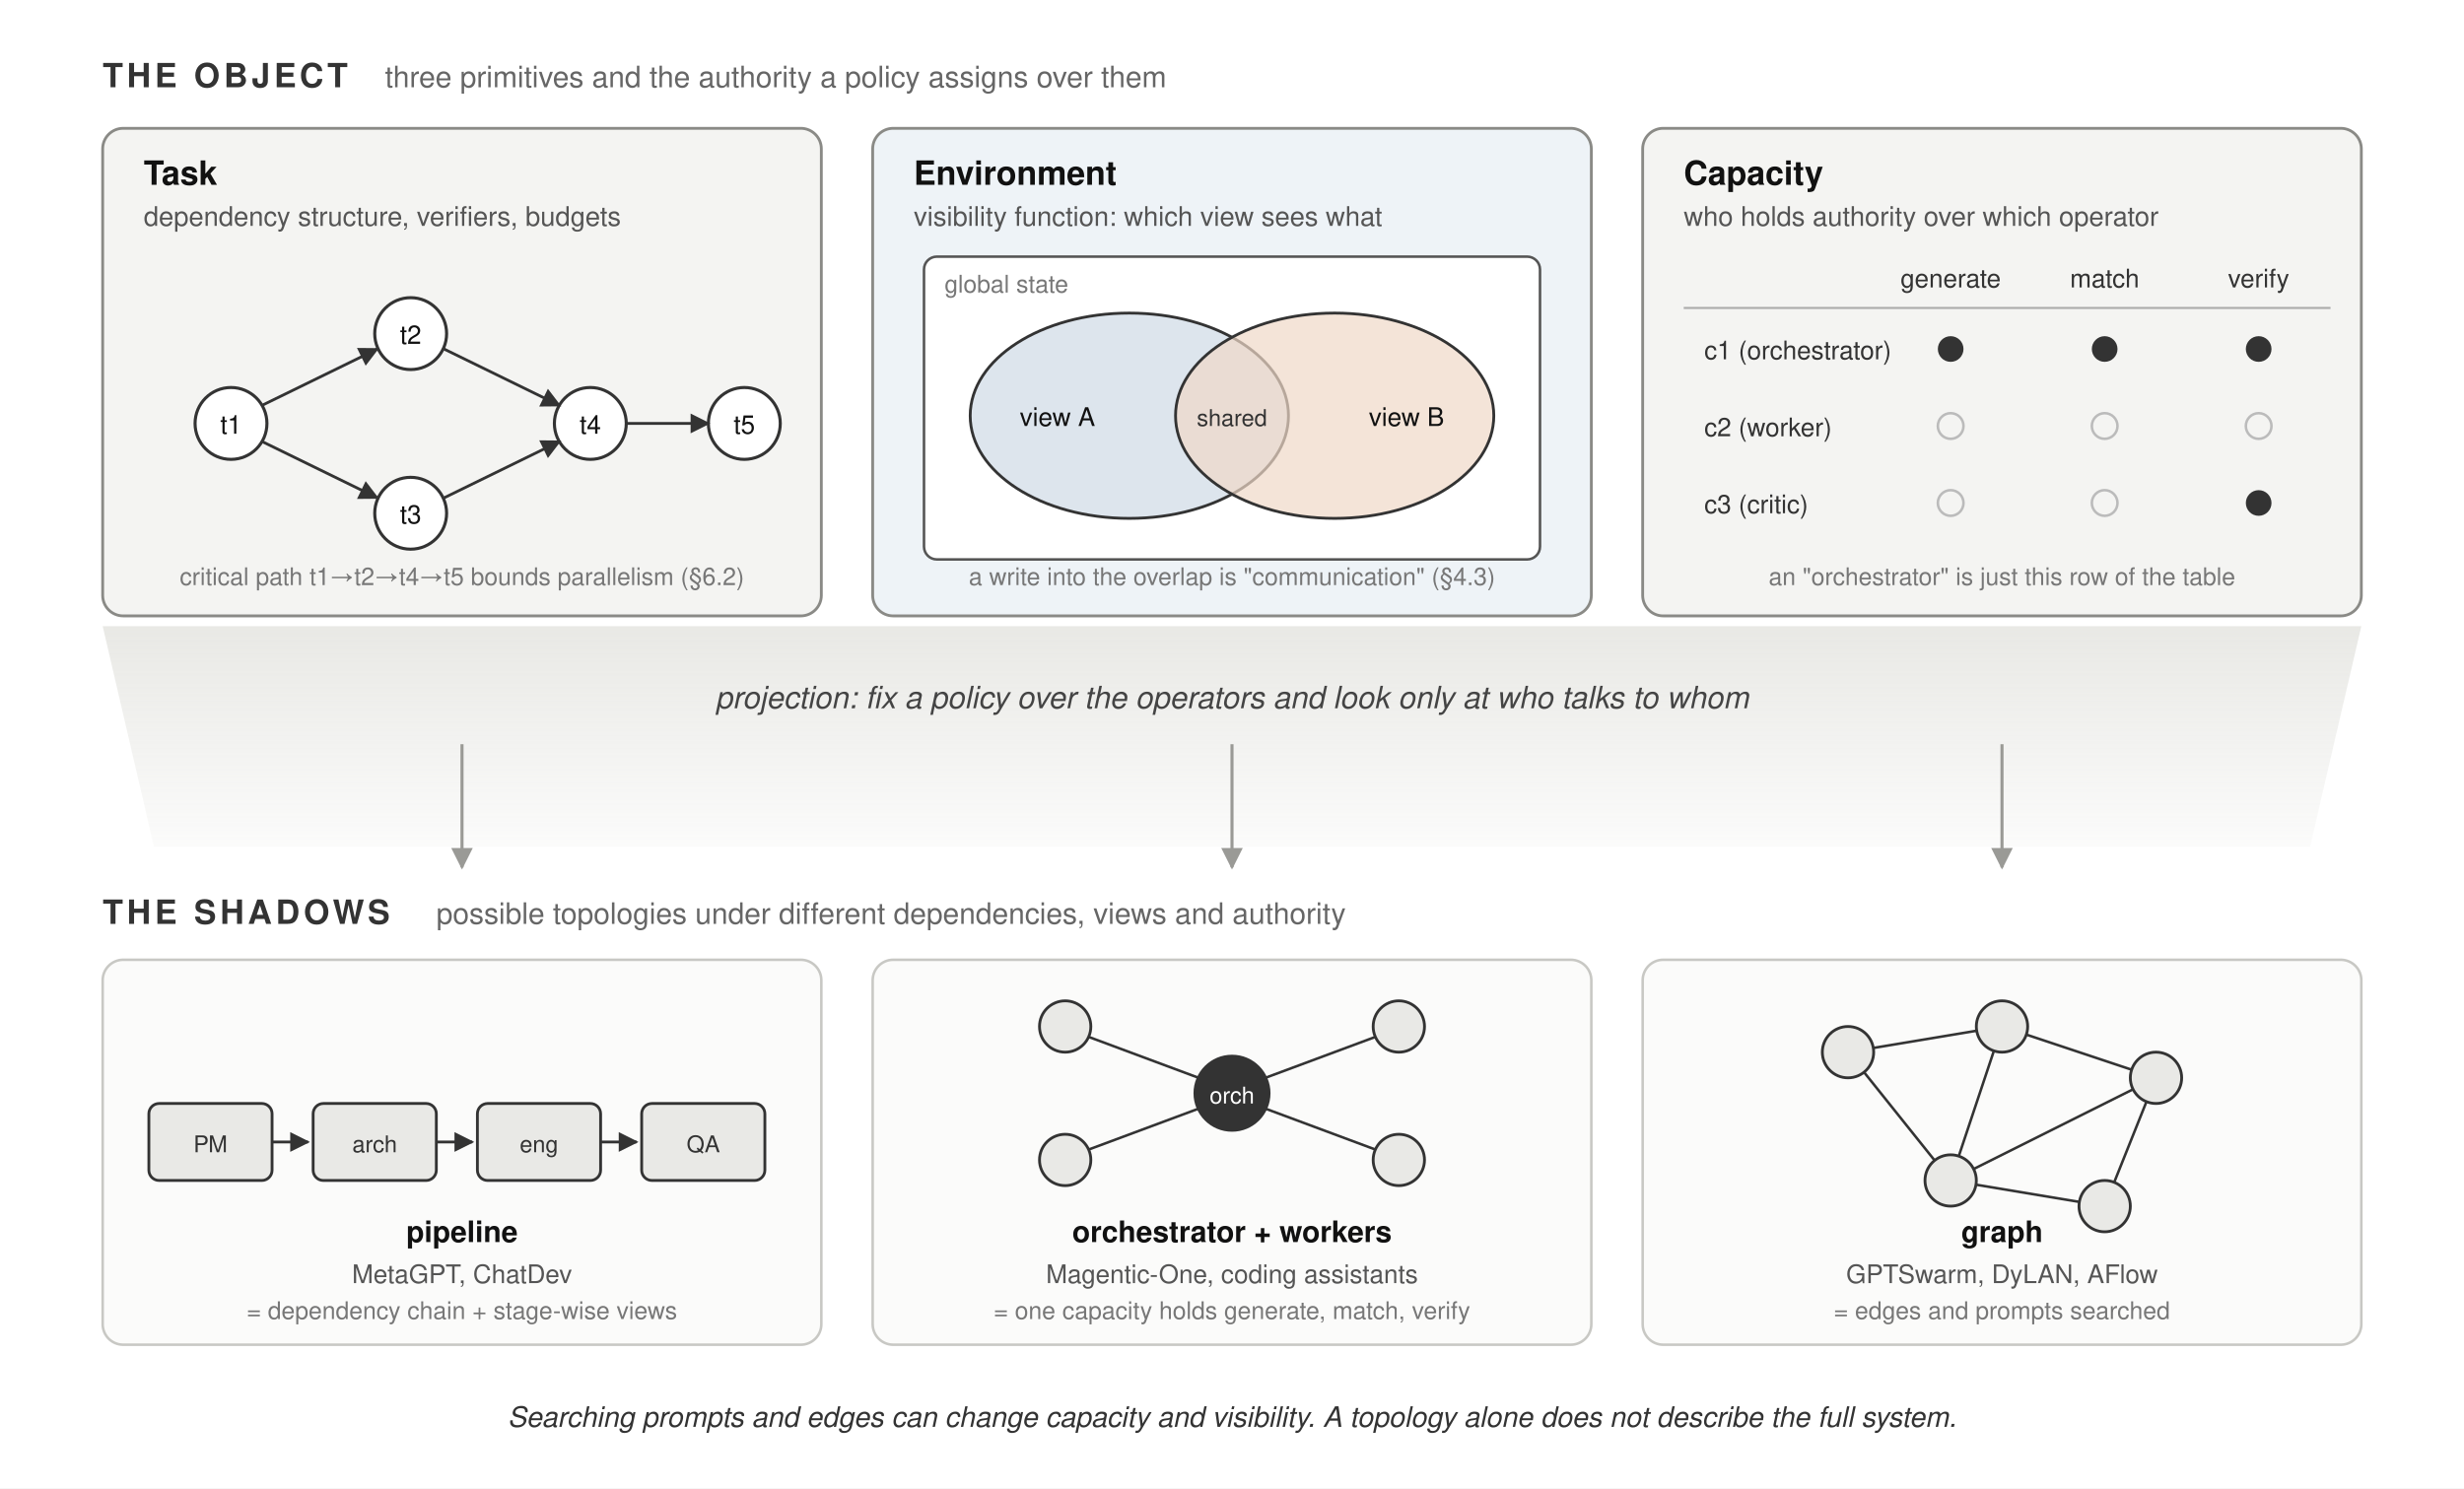
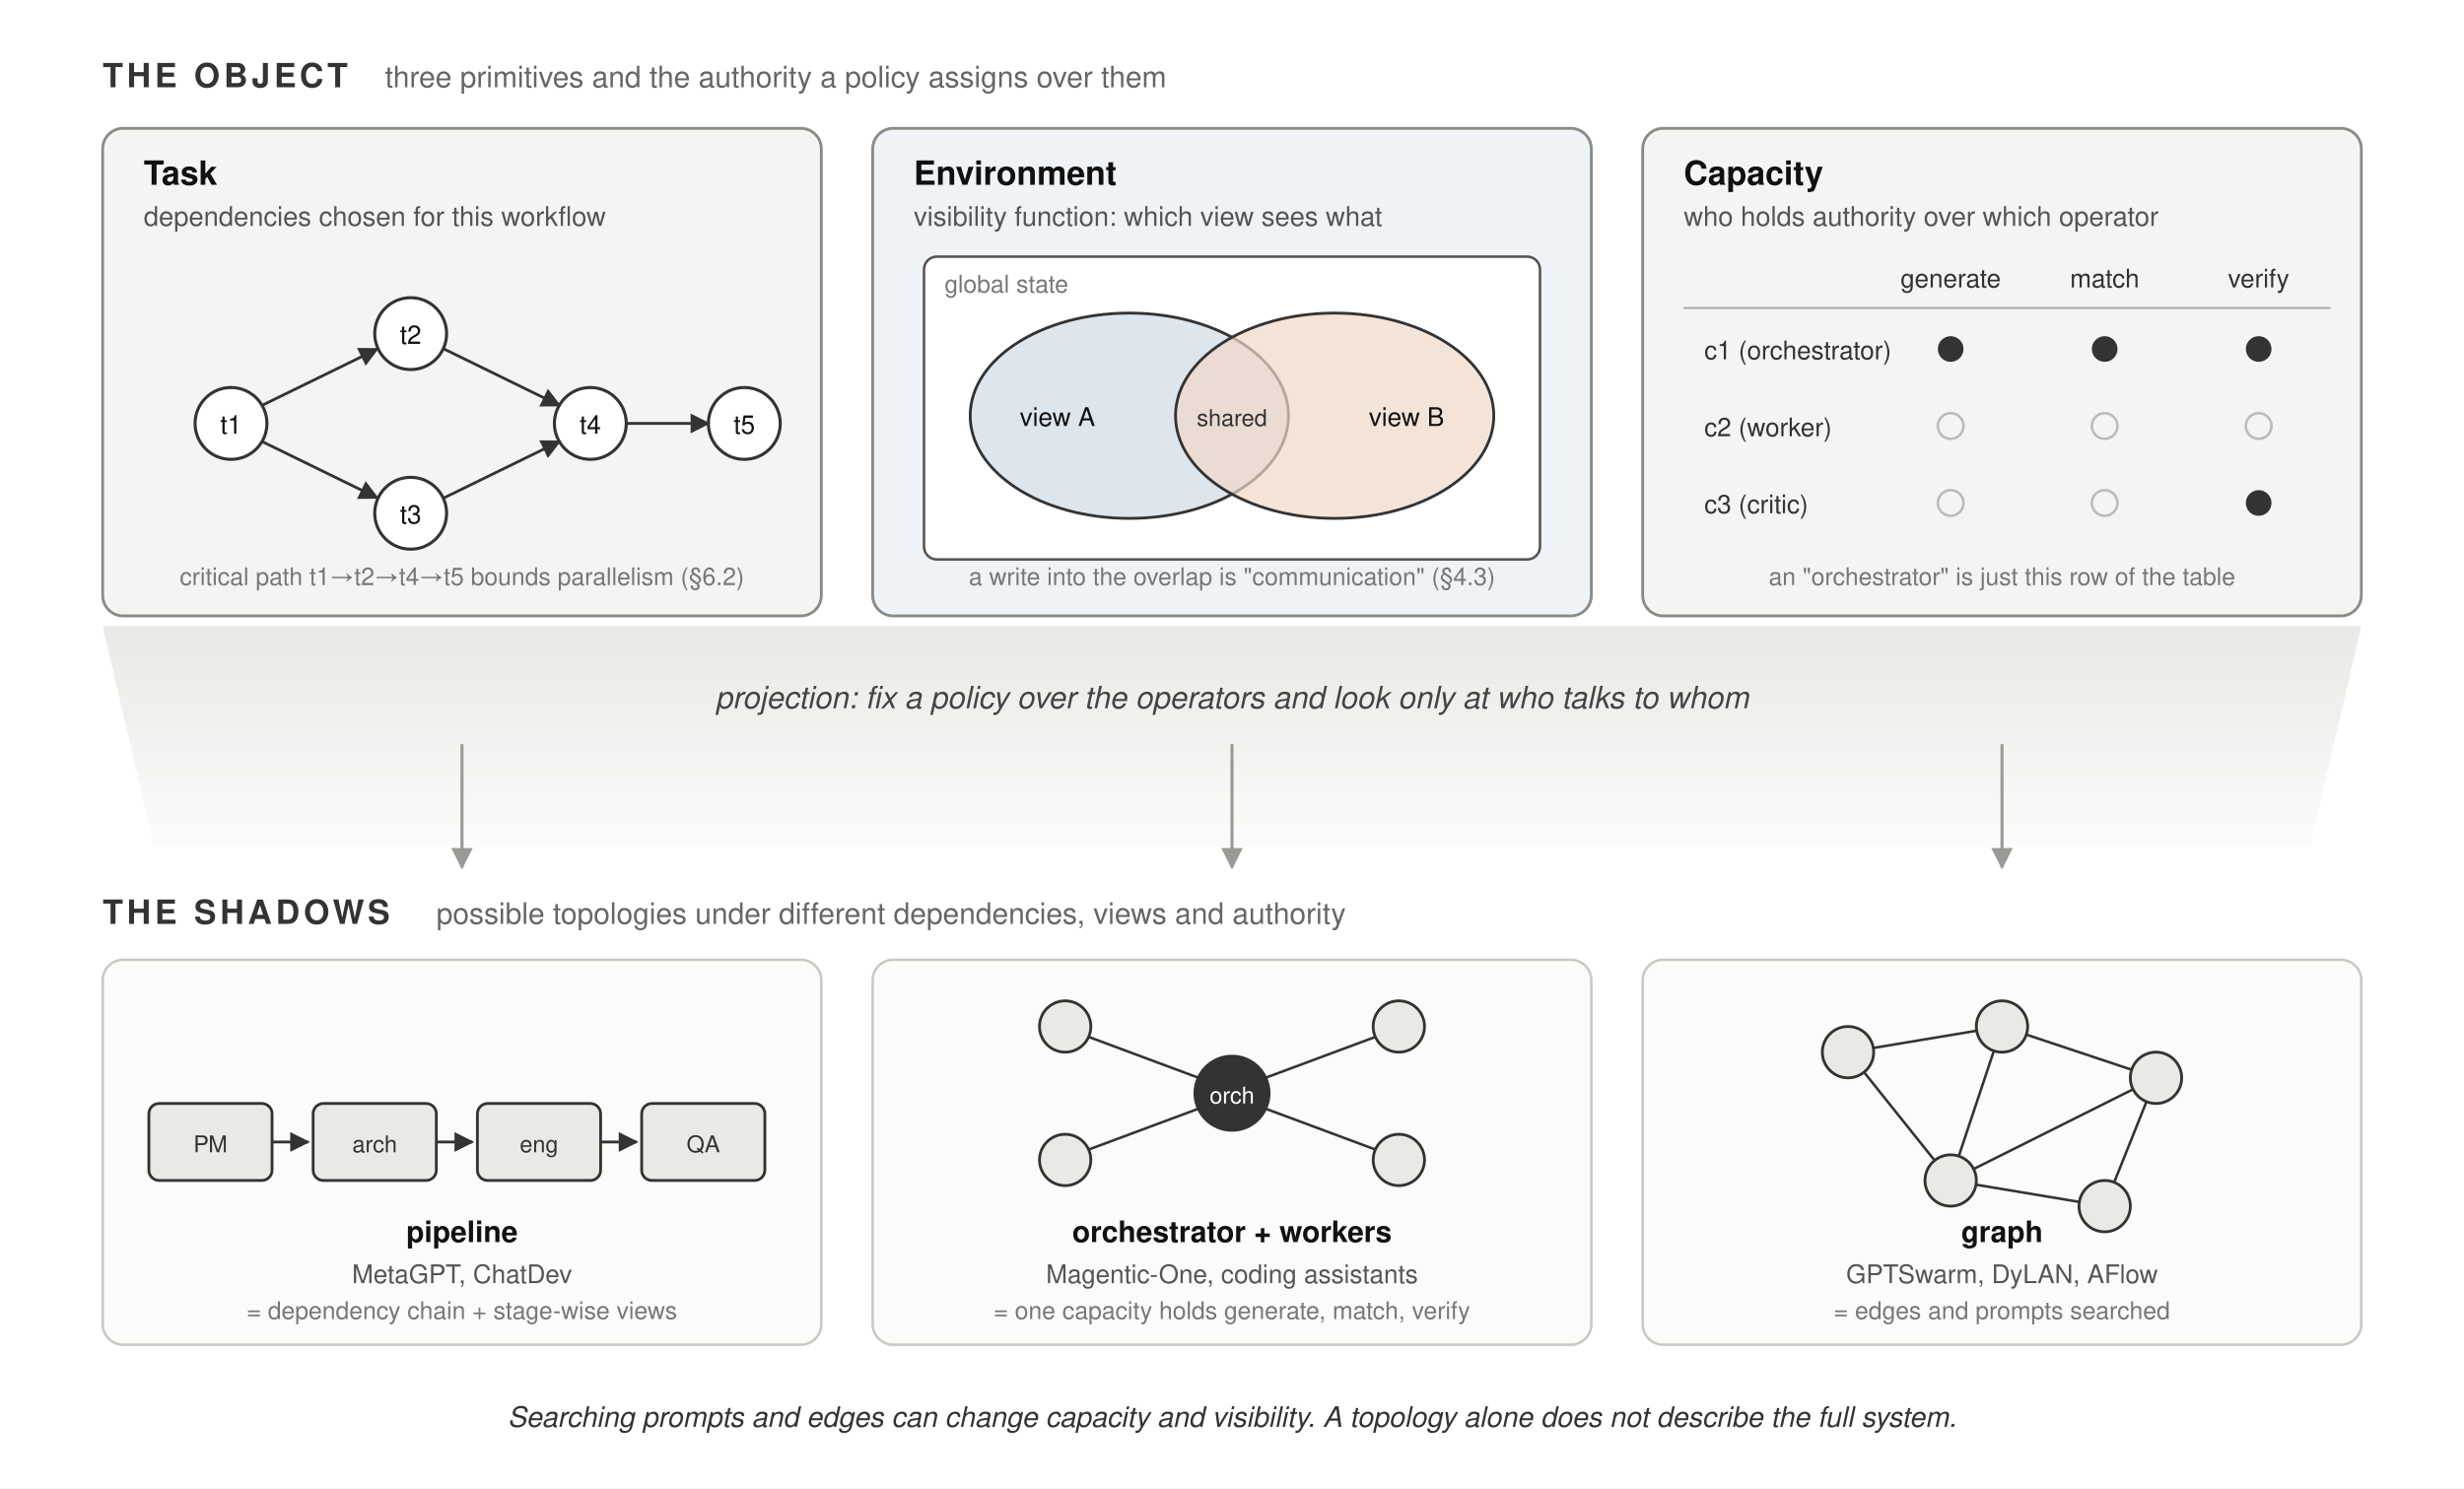
<svg xmlns="http://www.w3.org/2000/svg" width="960" height="580" viewBox="0 0 960 580" font-family="Helvetica, Arial, sans-serif">
  <defs>
    <marker id="arr" viewBox="0 0 10 10" refX="9" refY="5" markerWidth="7" markerHeight="7" orient="auto-start-reverse">
      <path d="M0,0 L10,5 L0,10 z" fill="#333" />
    </marker>
    <marker id="arrg" viewBox="0 0 10 10" refX="9" refY="5" markerWidth="7" markerHeight="7" orient="auto-start-reverse">
      <path d="M0,0 L10,5 L0,10 z" fill="#9a9a96" />
    </marker>
    <linearGradient id="beam" x1="0" y1="0" x2="0" y2="1">
      <stop offset="0" stop-color="#e6e6e2" stop-opacity="0.9" />
      <stop offset="1" stop-color="#e6e6e2" stop-opacity="0.15" />
    </linearGradient>
  </defs>
  <rect width="960" height="580" fill="#ffffff" />
  <text x="40" y="34" font-size="13" font-weight="bold" fill="#333" letter-spacing="1.5">THE OBJECT</text>
  <text x="150" y="34" font-size="11.5" fill="#666">three primitives and the authority a policy assigns over them</text>
  <rect x="40" y="50" width="280" height="190" rx="8" fill="#f4f4f2" stroke="#8a8a86" stroke-width="1.1" />
  <text x="56" y="72" font-size="13" font-weight="bold" fill="#111">Task</text>
-   <text x="56" y="88" font-size="10.5" fill="#555">dependency structure, verifiers, budgets</text>
+   <text x="56" y="88" font-size="10.5" fill="#555">dependencies chosen for this workflow</text>
  <g stroke="#333" stroke-width="1.2" fill="#ffffff">
    <circle cx="90" cy="165" r="14" />
    <circle cx="160" cy="130" r="14" />
    <circle cx="160" cy="200" r="14" />
    <circle cx="230" cy="165" r="14" />
    <circle cx="290" cy="165" r="14" />
  </g>
  <g font-size="10" fill="#111" text-anchor="middle">
    <text x="90" y="169">t1</text>
    <text x="160" y="134">t2</text>
    <text x="160" y="204">t3</text>
    <text x="230" y="169">t4</text>
    <text x="290" y="169">t5</text>
  </g>
  <g stroke="#333" stroke-width="1.1" fill="none" marker-end="url(#arr)">
    <path d="M102,158 L147,136" />
    <path d="M102,172 L147,194" />
    <path d="M173,136 L218,158" />
    <path d="M173,194 L218,172" />
    <path d="M244,165 L276,165" />
  </g>
  <text x="180" y="228" font-size="9.5" fill="#777" text-anchor="middle">critical path t1→t2→t4→t5 bounds parallelism (§6.2)</text>
  <rect x="340" y="50" width="280" height="190" rx="8" fill="#eef3f7" stroke="#8a8a86" stroke-width="1.1" />
  <text x="356" y="72" font-size="13" font-weight="bold" fill="#111">Environment</text>
  <text x="356" y="88" font-size="10.5" fill="#555">visibility function: which view sees what</text>
  <rect x="360" y="100" width="240" height="118" rx="5" fill="#ffffff" stroke="#555" stroke-width="1" />
  <text x="368" y="114" font-size="9.5" fill="#777">global state</text>
  <ellipse cx="440" cy="162" rx="62" ry="40" fill="#cfdbe6" fill-opacity="0.7" stroke="#333" stroke-width="1.1" />
  <ellipse cx="520" cy="162" rx="62" ry="40" fill="#f0d9c8" fill-opacity="0.7" stroke="#333" stroke-width="1.1" />
  <text x="412" y="166" font-size="10" fill="#111" text-anchor="middle">view A</text>
  <text x="548" y="166" font-size="10" fill="#111" text-anchor="middle">view B</text>
  <text x="480" y="166" font-size="9" fill="#333" text-anchor="middle">shared</text>
  <text x="480" y="228" font-size="9.5" fill="#777" text-anchor="middle">a write into the overlap is "communication" (§4.3)</text>
  <rect x="640" y="50" width="280" height="190" rx="8" fill="#f4f4f2" stroke="#8a8a86" stroke-width="1.1" />
  <text x="656" y="72" font-size="13" font-weight="bold" fill="#111">Capacity</text>
  <text x="656" y="88" font-size="10.5" fill="#555">who holds authority over which operator</text>
  <g font-size="10" fill="#333">
    <text x="760" y="112" text-anchor="middle">generate</text>
    <text x="820" y="112" text-anchor="middle">match</text>
    <text x="880" y="112" text-anchor="middle">verify</text>
    <text x="664" y="140">c1  (orchestrator)</text>
    <text x="664" y="170">c2  (worker)</text>
    <text x="664" y="200">c3  (critic)</text>
  </g>
  <line x1="656" y1="120" x2="908" y2="120" stroke="#aaa" stroke-width="0.8" />
  <g fill="#333">
    <circle cx="760" cy="136" r="5" />
    <circle cx="820" cy="136" r="5" />
    <circle cx="880" cy="136" r="5" />
    <circle cx="880" cy="196" r="5" />
  </g>
  <g fill="none" stroke="#bbb" stroke-width="1">
    <circle cx="760" cy="166" r="5" />
    <circle cx="820" cy="166" r="5" />
    <circle cx="880" cy="166" r="5" />
    <circle cx="760" cy="196" r="5" />
    <circle cx="820" cy="196" r="5" />
  </g>
  <text x="780" y="228" font-size="9.5" fill="#777" text-anchor="middle">an "orchestrator" is just this row of the table</text>
  <polygon points="40,244 920,244 900,330 60,330" fill="url(#beam)" />
  <text x="480" y="276" font-size="12" fill="#444" text-anchor="middle" font-style="italic">projection: fix a policy over the operators and look only at who talks to whom</text>
  <g stroke="#9a9a96" stroke-width="1.2" fill="none" marker-end="url(#arrg)">
    <path d="M180,290 L180,338" />
    <path d="M480,290 L480,338" />
    <path d="M780,290 L780,338" />
  </g>
  <text x="40" y="360" font-size="13" font-weight="bold" fill="#333" letter-spacing="1.5">THE SHADOWS</text>
  <text x="170" y="360" font-size="11.5" fill="#666">possible topologies under different dependencies, views and authority</text>
  <rect x="40" y="374" width="280" height="150" rx="8" fill="#fbfbfa" stroke="#c8c8c4" stroke-width="1" />
  <g stroke="#333" stroke-width="1.1" fill="#e9e9e6">
    <rect x="58" y="430" width="48" height="30" rx="4" />
    <rect x="122" y="430" width="48" height="30" rx="4" />
    <rect x="186" y="430" width="48" height="30" rx="4" />
    <rect x="250" y="430" width="48" height="30" rx="4" />
  </g>
  <g stroke="#333" stroke-width="1.1" fill="none" marker-end="url(#arr)">
    <path d="M106,445 L120,445" />
    <path d="M170,445 L184,445" />
    <path d="M234,445 L248,445" />
  </g>
  <g font-size="9" fill="#333" text-anchor="middle">
    <text x="82" y="449">PM</text>
    <text x="146" y="449">arch</text>
    <text x="210" y="449">eng</text>
    <text x="274" y="449">QA</text>
  </g>
  <text x="180" y="484" font-size="11.5" fill="#111" text-anchor="middle" font-weight="bold">pipeline</text>
  <text x="180" y="500" font-size="10" fill="#555" text-anchor="middle">MetaGPT, ChatDev</text>
  <text x="180" y="514" font-size="9.5" fill="#777" text-anchor="middle">= dependency chain + stage-wise views</text>
  <rect x="340" y="374" width="280" height="150" rx="8" fill="#fbfbfa" stroke="#c8c8c4" stroke-width="1" />
  <circle cx="480" cy="426" r="15" fill="#333" />
  <text x="480" y="430" font-size="9" fill="#fff" text-anchor="middle">orch</text>
  <g stroke="#333" stroke-width="1.1" fill="#e9e9e6">
    <circle cx="415" cy="400" r="10" />
    <circle cx="545" cy="400" r="10" />
    <circle cx="415" cy="452" r="10" />
    <circle cx="545" cy="452" r="10" />
  </g>
  <g stroke="#333" stroke-width="1" fill="none">
    <path d="M467,420 L424,404" />
    <path d="M493,420 L536,404" />
    <path d="M467,432 L424,448" />
    <path d="M493,432 L536,448" />
  </g>
  <text x="480" y="484" font-size="11.5" fill="#111" text-anchor="middle" font-weight="bold">orchestrator + workers</text>
  <text x="480" y="500" font-size="10" fill="#555" text-anchor="middle">Magentic-One, coding assistants</text>
  <text x="480" y="514" font-size="9.5" fill="#777" text-anchor="middle">= one capacity holds generate, match, verify</text>
  <rect x="640" y="374" width="280" height="150" rx="8" fill="#fbfbfa" stroke="#c8c8c4" stroke-width="1" />
  <g stroke="#333" stroke-width="1" fill="none">
    <path d="M720,410 L780,400" />
    <path d="M780,400 L840,420" />
    <path d="M720,410 L760,460" />
    <path d="M760,460 L840,420" />
    <path d="M780,400 L760,460" />
    <path d="M840,420 L820,470" />
    <path d="M760,460 L820,470" />
  </g>
  <g stroke="#333" stroke-width="1.1" fill="#e9e9e6">
    <circle cx="720" cy="410" r="10" />
    <circle cx="780" cy="400" r="10" />
    <circle cx="840" cy="420" r="10" />
    <circle cx="760" cy="460" r="10" />
    <circle cx="820" cy="470" r="10" />
  </g>
  <text x="780" y="484" font-size="11.5" fill="#111" text-anchor="middle" font-weight="bold">graph</text>
  <text x="780" y="500" font-size="10" fill="#555" text-anchor="middle">GPTSwarm, DyLAN, AFlow</text>
  <text x="780" y="514" font-size="9.5" fill="#777" text-anchor="middle">= edges and prompts searched</text>
  <text x="480" y="556" font-size="11" fill="#333" text-anchor="middle" font-style="italic">Searching prompts and edges can change capacity and visibility. A topology alone does not describe the full system.</text>
</svg>
